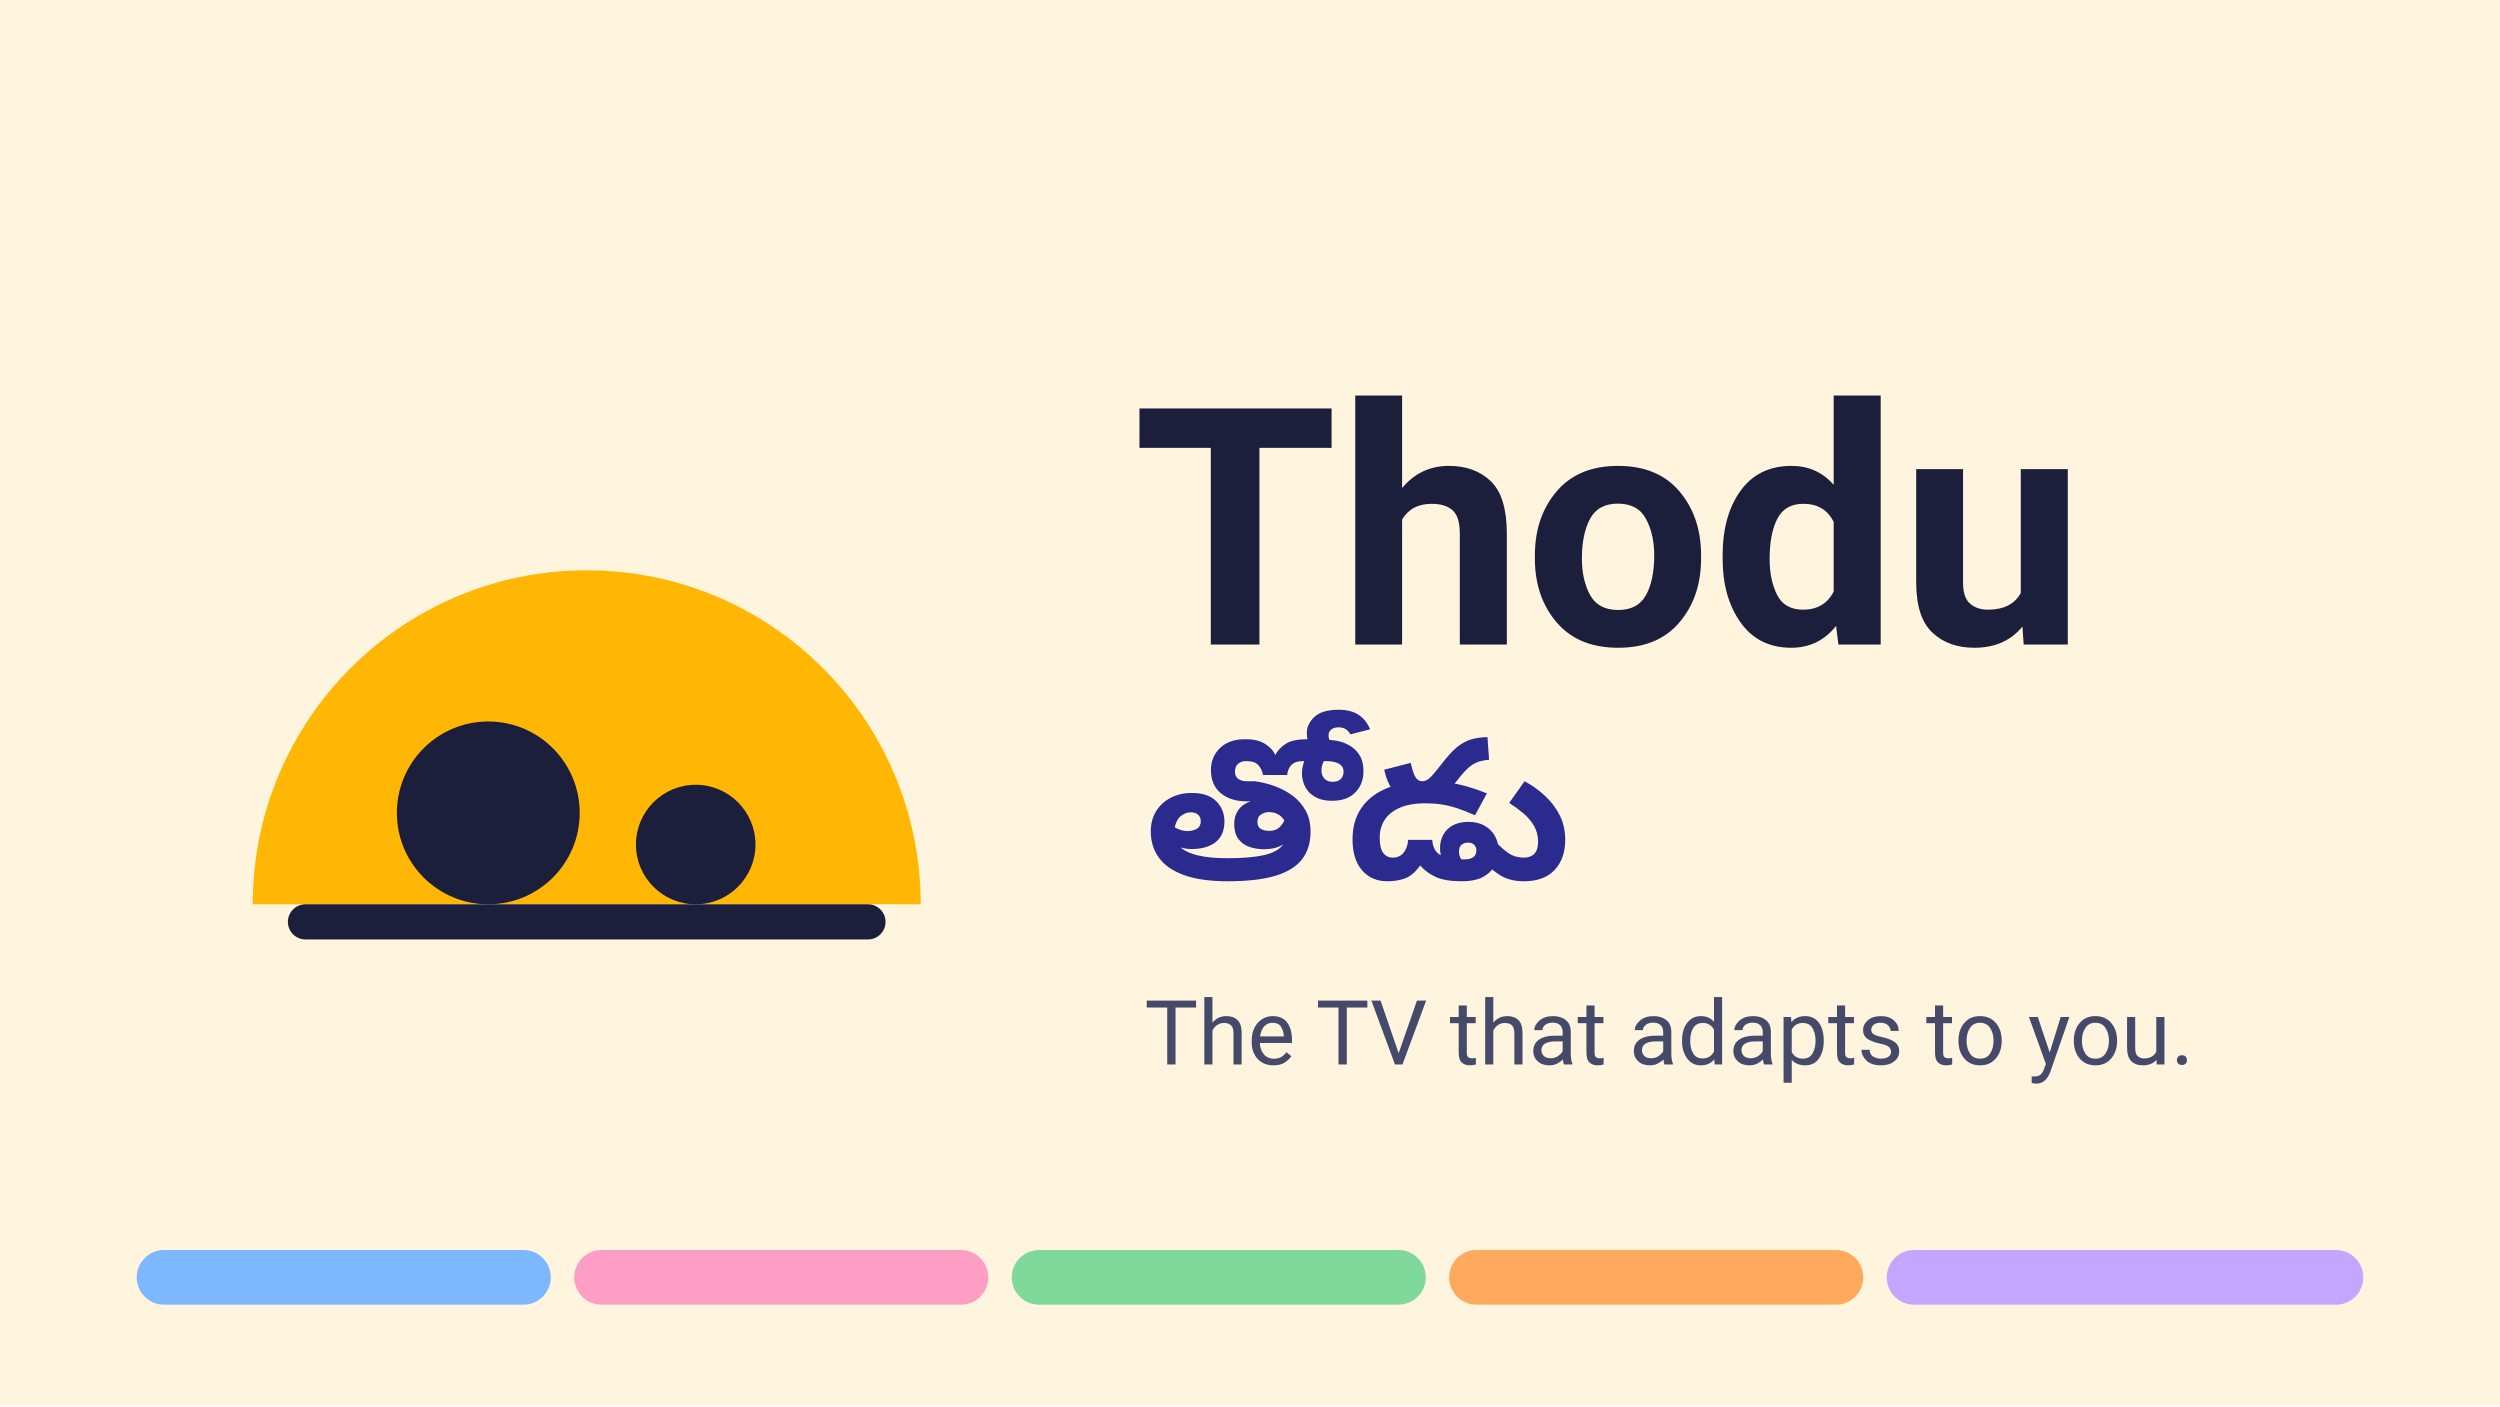
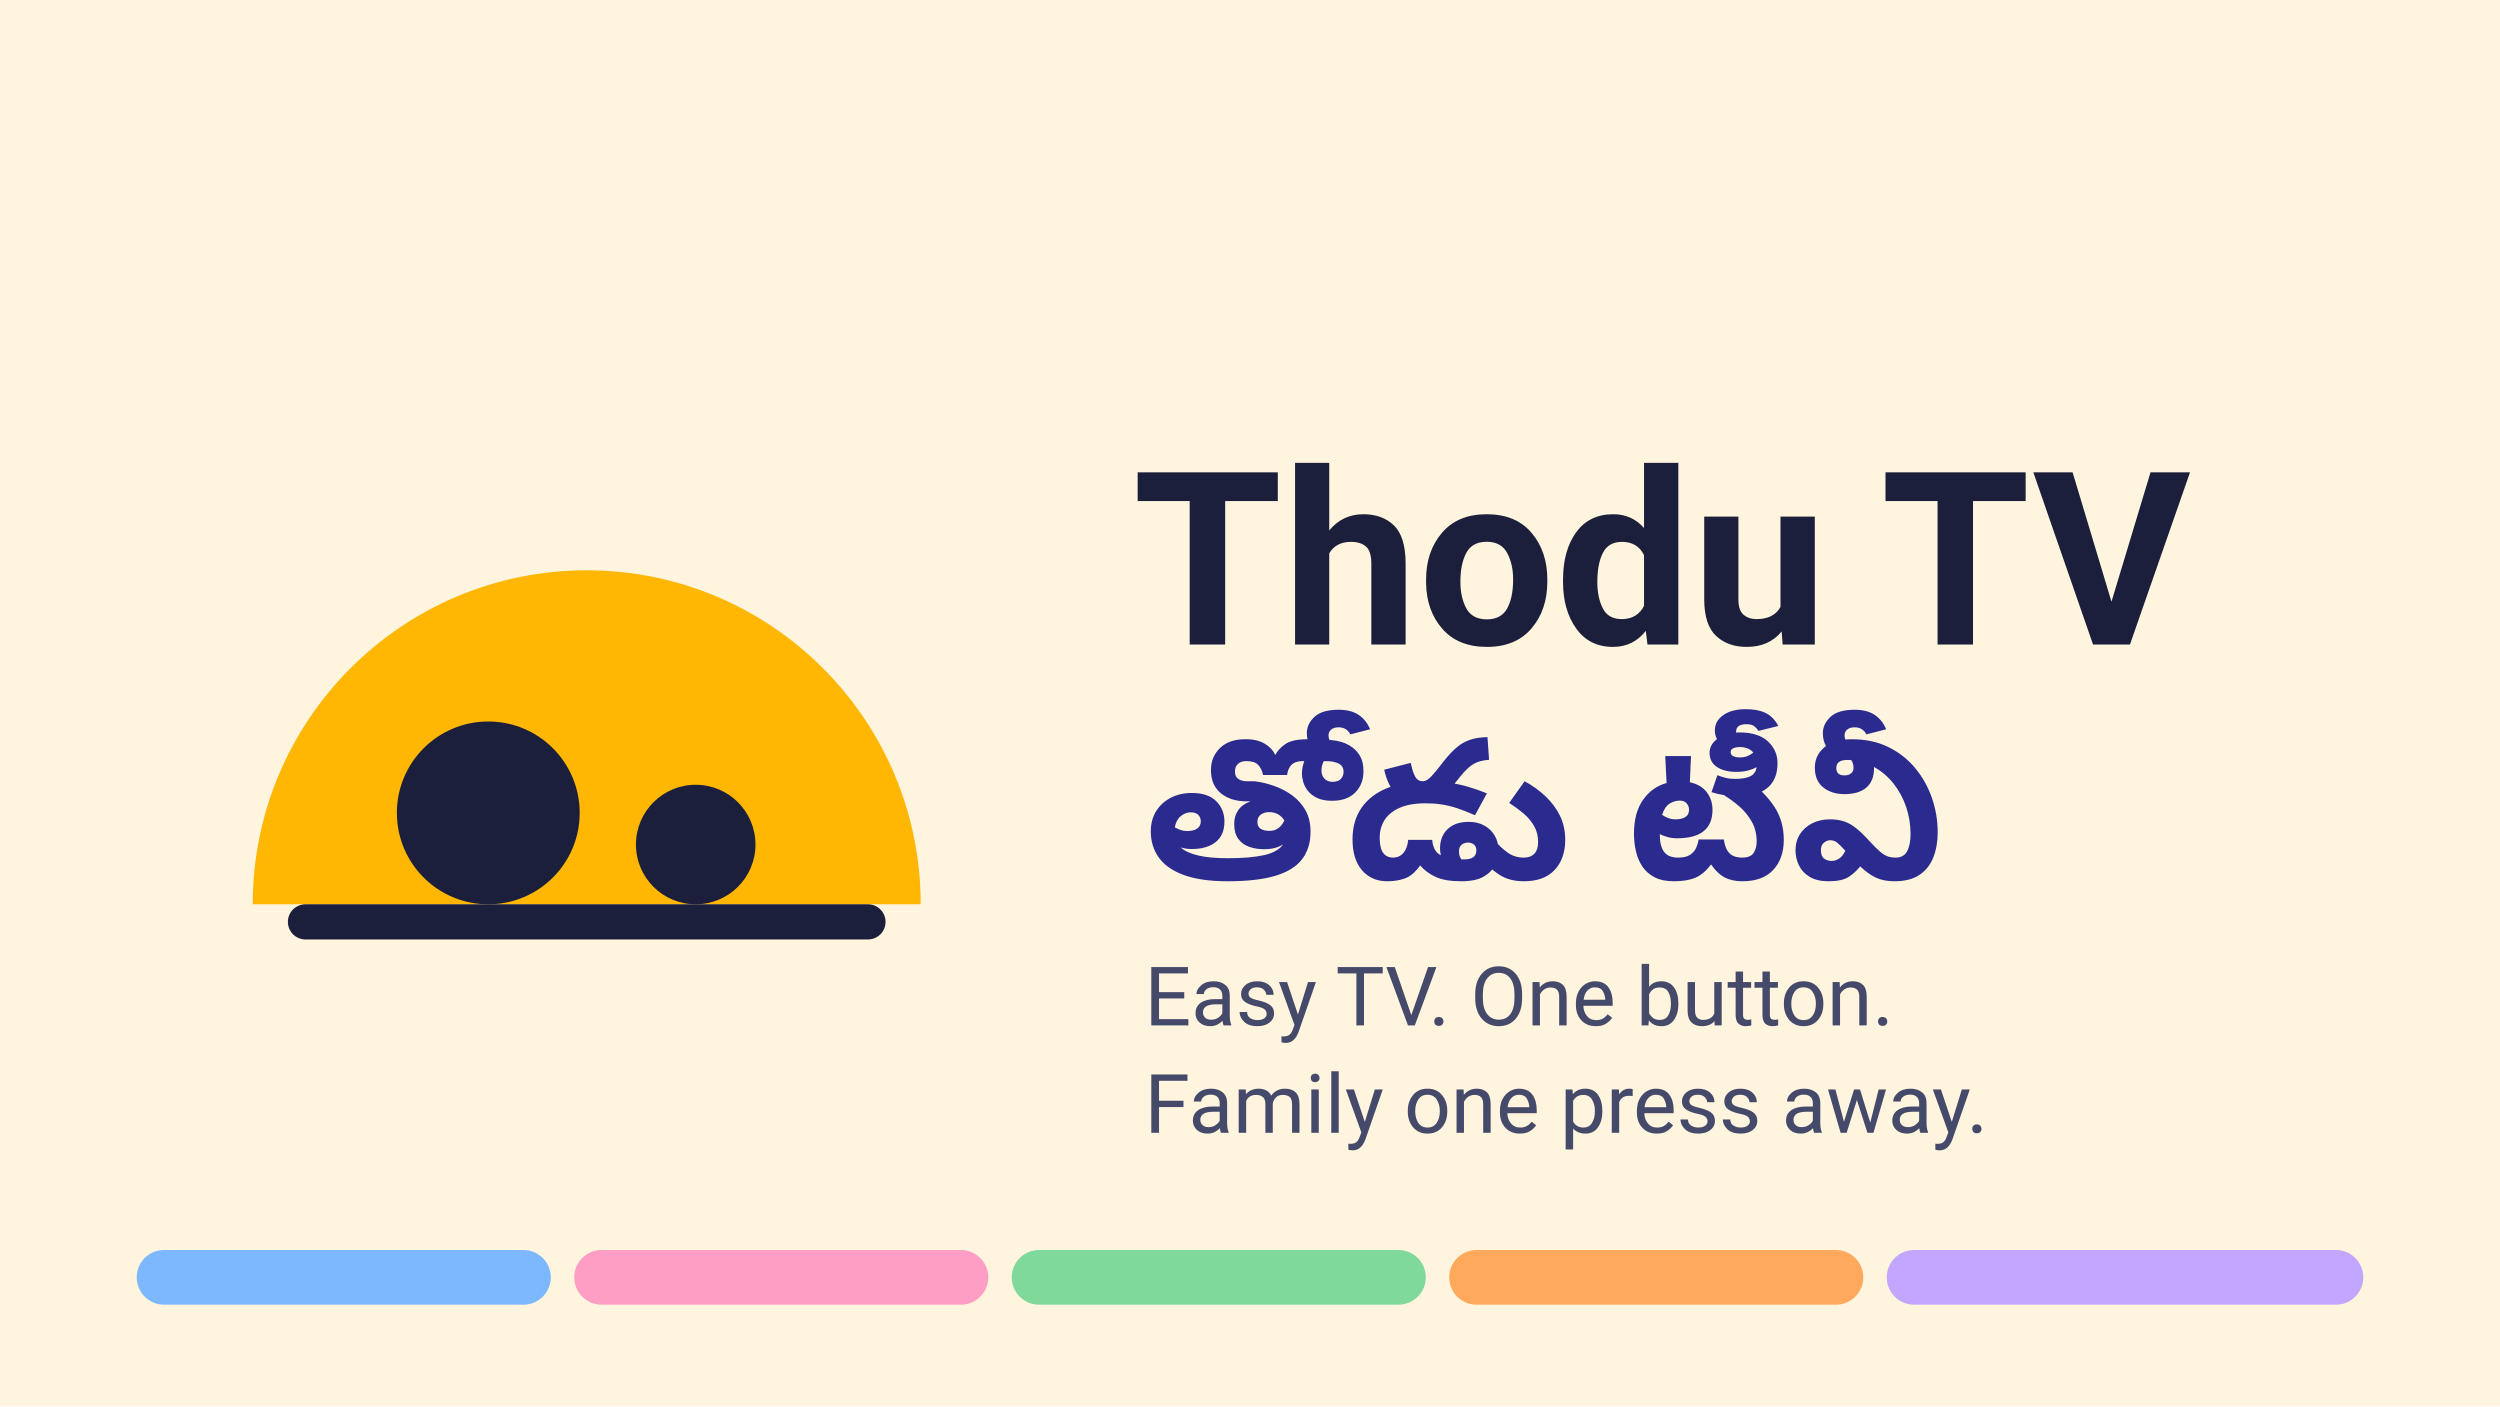
<svg xmlns="http://www.w3.org/2000/svg" viewBox="0 0 1280 720" width="1280" height="720">
  <rect width="1280" height="720" fill="#FFF4DE" />
  <g transform="translate(70 130) scale(0.9)">
    <path d="M66 370 A190 190 0 0 1 446 370 Z" fill="#FFB703" />
    <rect x="86" y="370" width="340" height="20" rx="10" fill="#1B1F3B" />
    <circle cx="200" cy="318" r="52" fill="#1B1F3B" />
    <circle cx="318" cy="336" r="34" fill="#1B1F3B" />
  </g>
-   <text x="580" y="330" font-family="Segoe UI, Roboto, Arial, sans-serif" font-weight="700" font-size="170" fill="#1B1F3B">Thodu</text>
-   <text x="586" y="450" font-family="Nirmala UI, Noto Sans Telugu, sans-serif" font-weight="700" font-size="100" fill="#2A2A8F">తోడు</text>
-   <text x="586" y="545" font-family="Segoe UI, Roboto, Arial, sans-serif" font-size="46" fill="#454A6B">The TV that adapts to you.</text>
+   <text x="580" y="330" font-family="Segoe UI, Roboto, Arial, sans-serif" font-weight="700" font-size="124" fill="#1B1F3B">Thodu TV</text>
+   <text x="586" y="450" font-family="Nirmala UI, Noto Sans Telugu, sans-serif" font-weight="700" font-size="100" fill="#2A2A8F">తోడు టీవీ</text>
+   <text x="586" y="525" font-family="Segoe UI, Roboto, Arial, sans-serif" font-size="42" fill="#454A6B">Easy TV. One button.</text>
+   <text x="586" y="580" font-family="Segoe UI, Roboto, Arial, sans-serif" font-size="42" fill="#454A6B">Family one press away.</text>
  <g>
    <rect x="70" y="640" width="212" height="28" rx="14" fill="#7DB8FF" />
    <rect x="294" y="640" width="212" height="28" rx="14" fill="#FF9EC4" />
    <rect x="518" y="640" width="212" height="28" rx="14" fill="#7FD99A" />
    <rect x="742" y="640" width="212" height="28" rx="14" fill="#FFA95C" />
    <rect x="966" y="640" width="244" height="28" rx="14" fill="#C3A6FF" />
  </g>
</svg>
